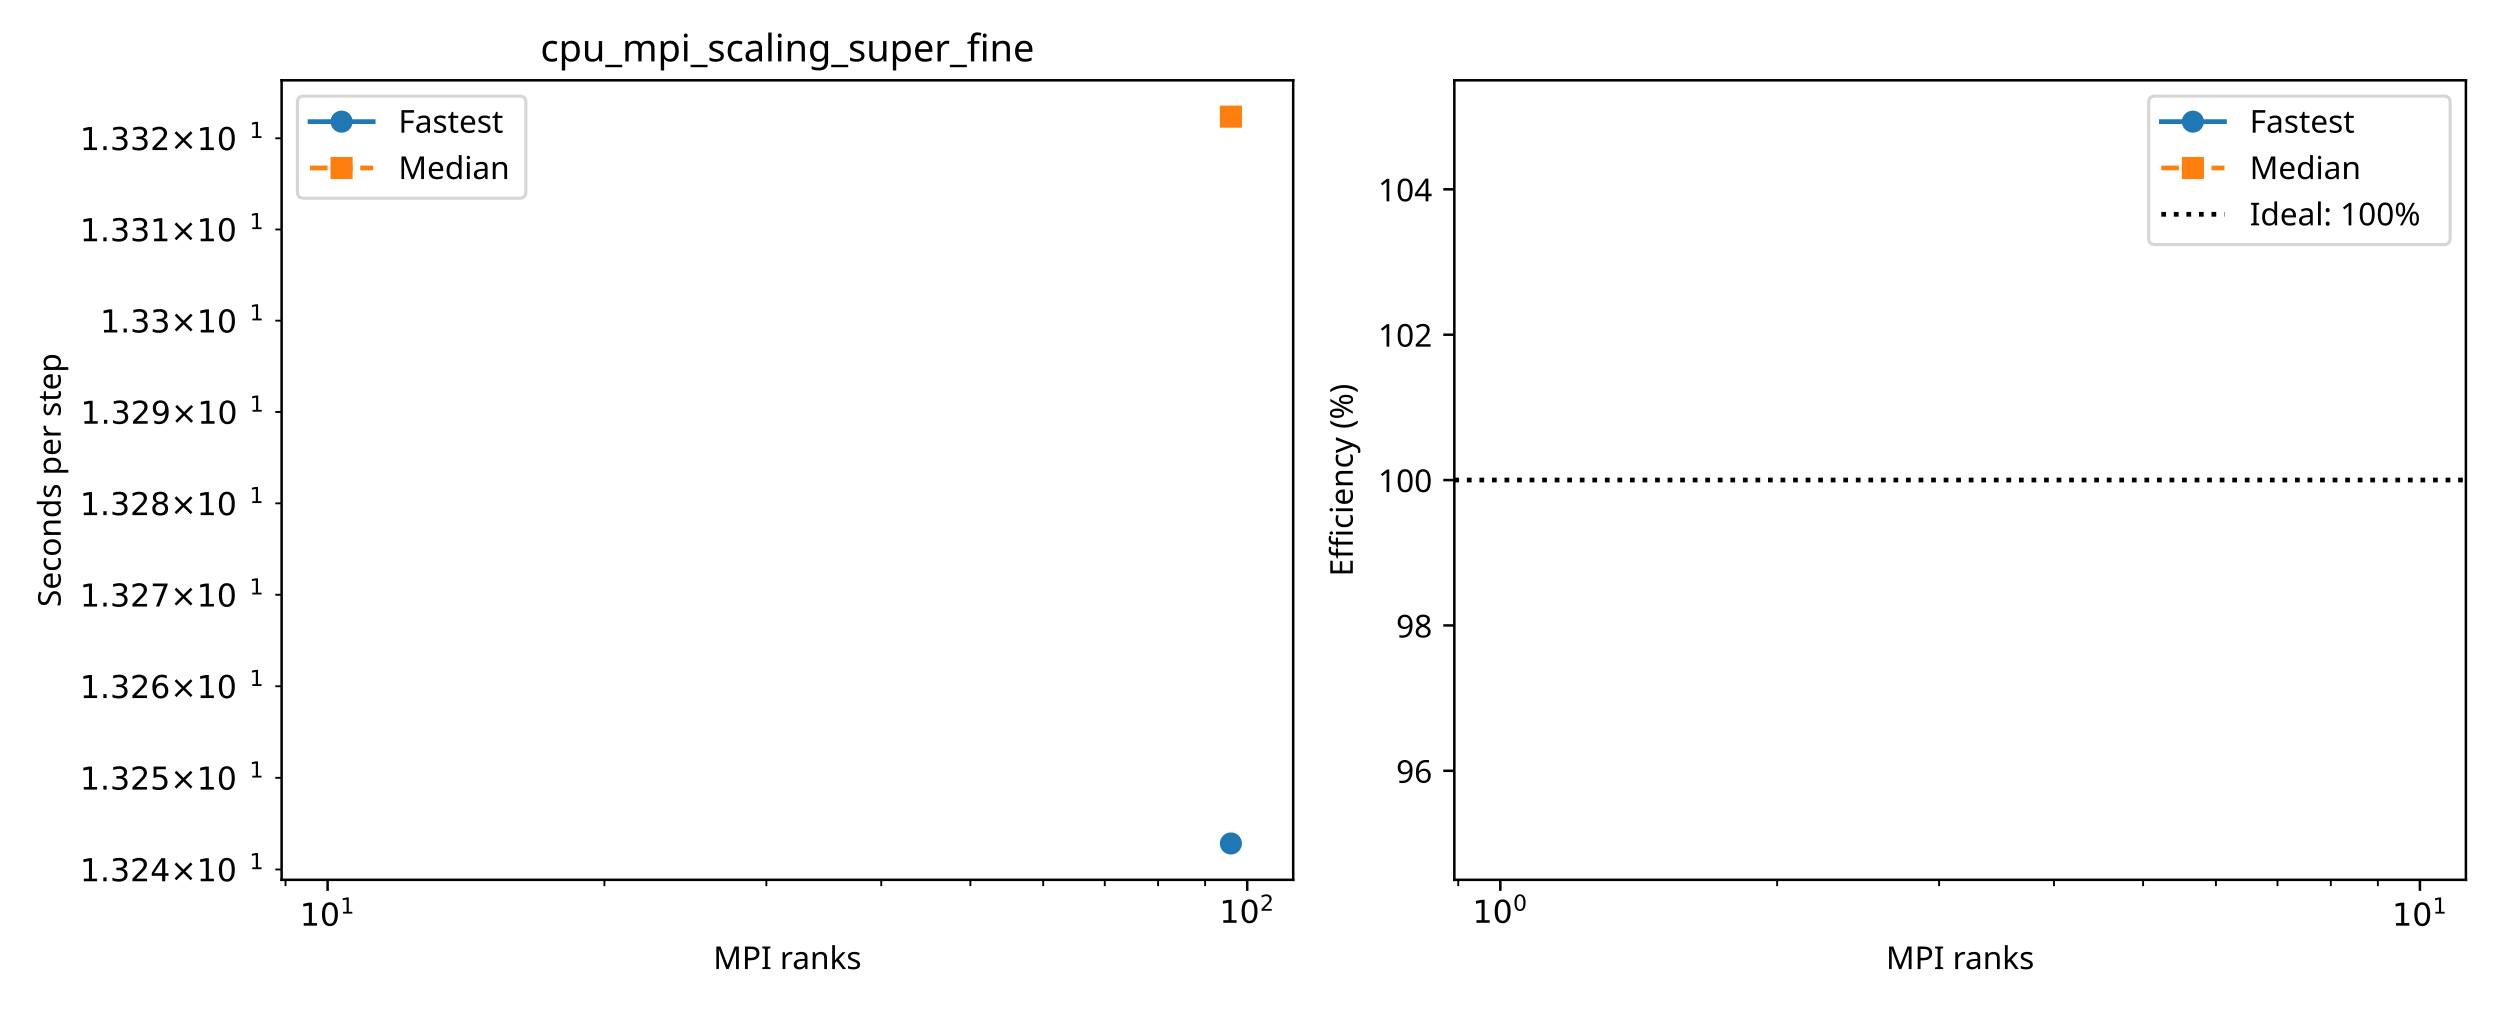
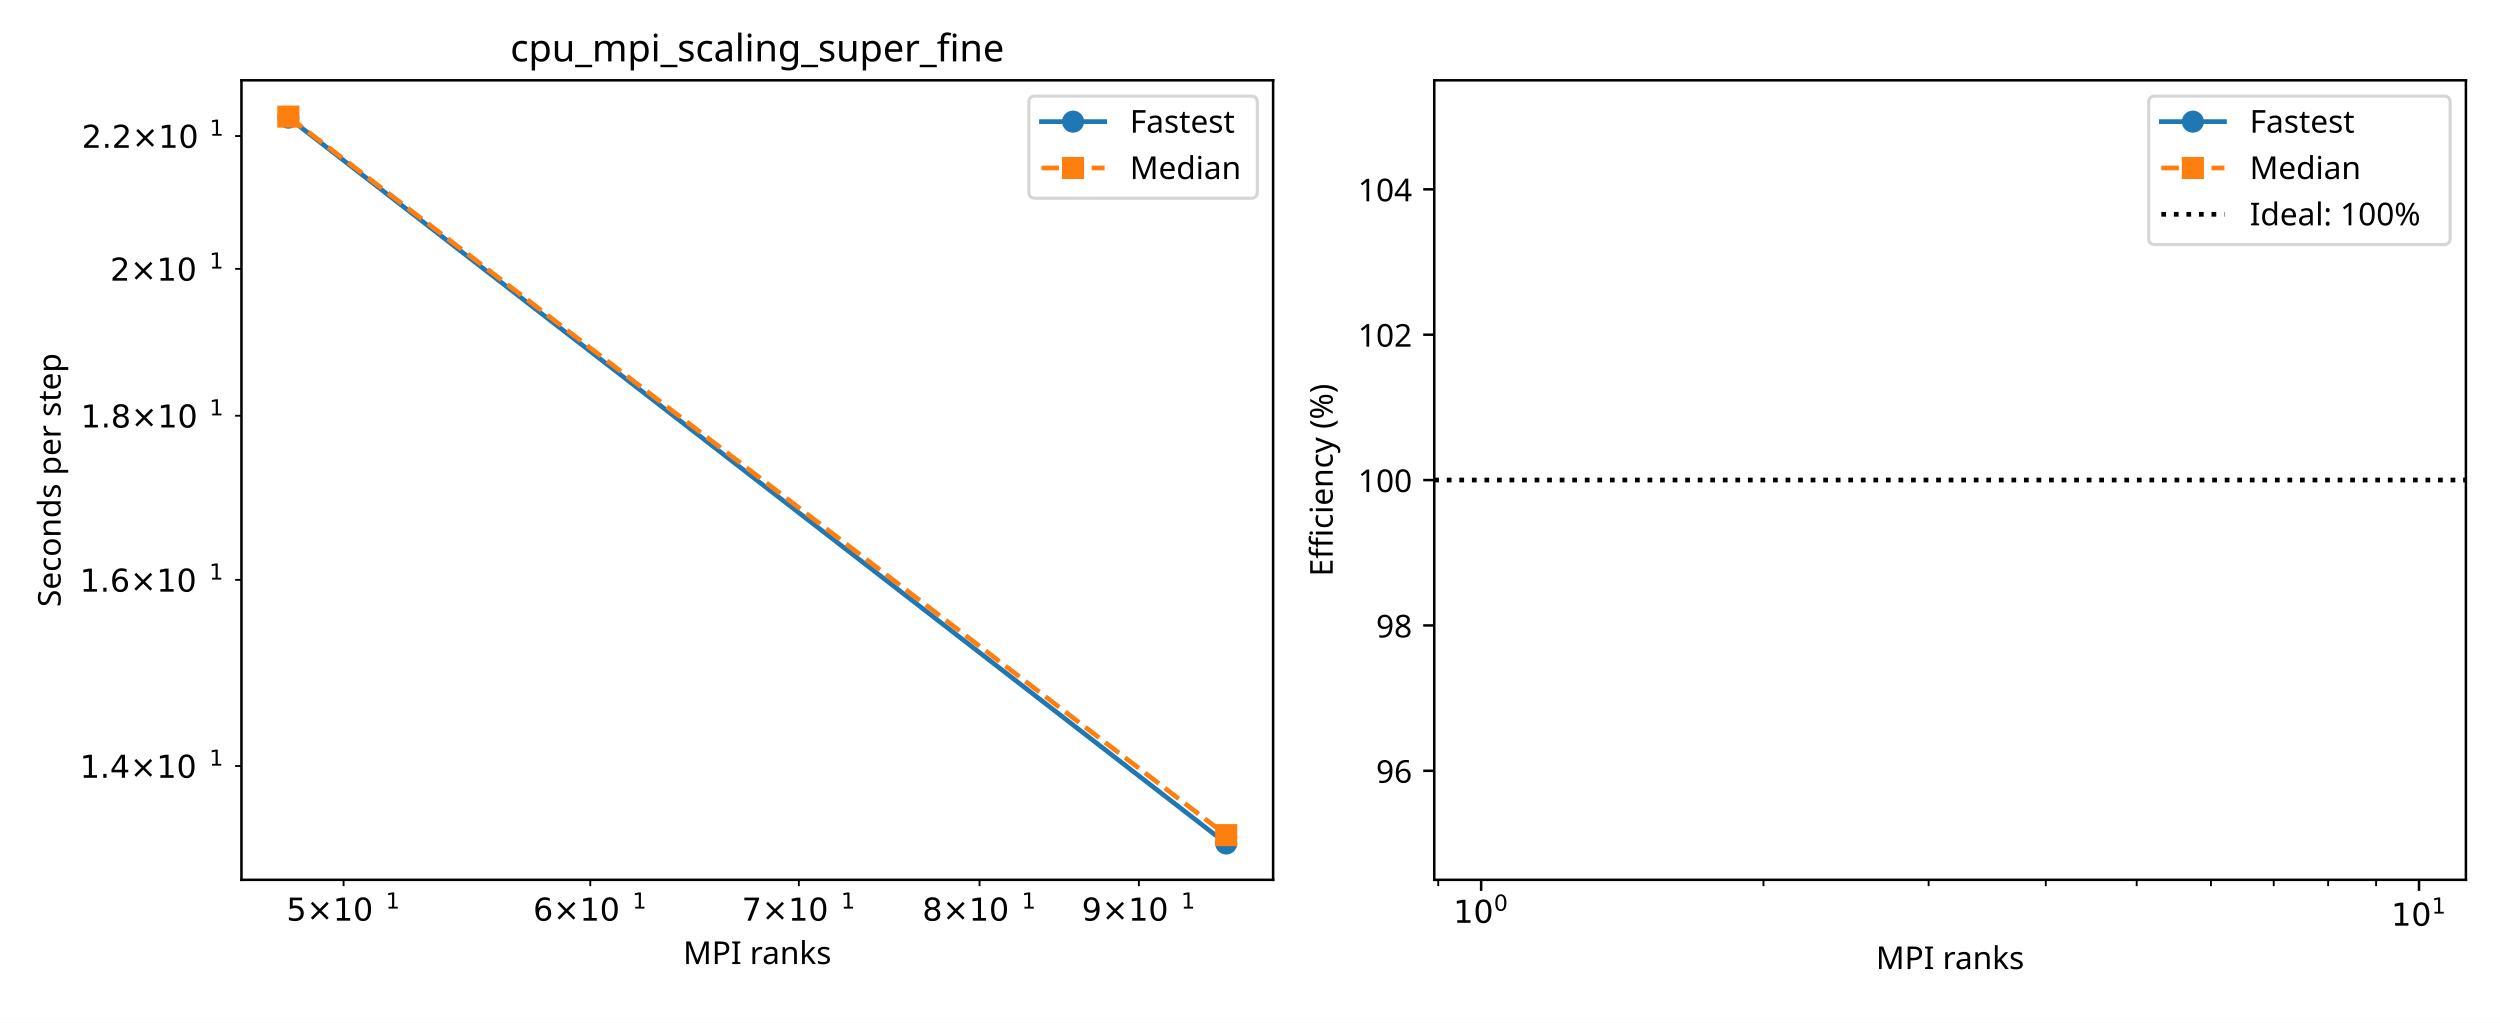
<svg xmlns="http://www.w3.org/2000/svg" xmlns:xlink="http://www.w3.org/1999/xlink" width="792pt" height="324pt" viewBox="0 0 792 324" version="1.1">
  <defs>
    <style type="text/css">*{stroke-linejoin: round; stroke-linecap: butt}</style>
  </defs>
  <g id="figure_1">
    <g id="patch_1">
      <path d="M 0 324 L 792 324 L 792 0 L 0 0 z " style="fill: #ffffff" />
    </g>
    <g id="axes_1">
      <g id="patch_2">
-         <path d="M 89.217 278.728 L 409.683 278.728 L 409.683 25.44 L 89.217 25.44 z " style="fill: #ffffff" />
+         <path d="M 76.492 278.728 L 403.321 278.728 L 403.321 25.44 L 76.492 25.44 z " style="fill: #ffffff" />
      </g>
      <g id="matplotlib.axis_1">
        <g id="xtick_1">
          <g id="line2d_1">
            <defs>
-               <path id="m915a4b6a7f" d="M 0 0 L 0 3.5 " style="stroke: #000000; stroke-width: 0.8" />
+               <path id="m72433dea88" d="M 0 0 L 0 2 " style="stroke: #000000; stroke-width: 0.6" />
            </defs>
            <g>
-               <use xlink:href="#m915a4b6a7f" x="103.783" y="278.728" style="stroke: #000000; stroke-width: 0.8" />
+               <use xlink:href="#m72433dea88" x="108.846" y="278.728" style="stroke: #000000; stroke-width: 0.6" />
            </g>
          </g>
          <g id="text_1">
-             <g transform="translate(94.98328 293.3264)">
-               <text>
-                 <tspan style="font: 10px 'DejaVu Sans'" x="0 6.362" y="-0.064">10</tspan>
-                 <tspan style="font: 7px 'DejaVu Sans'" x="12.82" y="-3.892">1</tspan>
+             <g transform="translate(90.74639 291.7264)">
+               <text>
+                 <tspan style="font: 10px 'DejaVu Sans'" x="0 8.311 18.638 25" y="-0.064">5×10</tspan>
+                 <tspan style="font: 7px 'DejaVu Sans'" x="31.458" y="-3.892">1</tspan>
              </text>
            </g>
          </g>
        </g>
        <g id="xtick_2">
          <g id="line2d_2">
            <g>
-               <use xlink:href="#m915a4b6a7f" x="395.117" y="278.728" style="stroke: #000000; stroke-width: 0.8" />
+               <use xlink:href="#m72433dea88" x="186.998" y="278.728" style="stroke: #000000; stroke-width: 0.6" />
            </g>
          </g>
          <g id="text_2">
-             <g transform="translate(386.3166 293.3264)">
-               <text>
-                 <tspan style="font: 10px 'DejaVu Sans'" x="0 6.362" y="-0.977">10</tspan>
-                 <tspan style="font: 7px 'DejaVu Sans'" x="12.82" y="-4.805">2</tspan>
+             <g transform="translate(168.8984 291.7264)">
+               <text>
+                 <tspan style="font: 10px 'DejaVu Sans'" x="0 8.311 18.638 25" y="-0.064">6×10</tspan>
+                 <tspan style="font: 7px 'DejaVu Sans'" x="31.458" y="-3.892">1</tspan>
              </text>
            </g>
          </g>
        </g>
        <g id="xtick_3">
          <g id="line2d_3">
-             <defs>
-               <path id="m72433dea88" d="M 0 0 L 0 2 " style="stroke: #000000; stroke-width: 0.6" />
-             </defs>
-             <g>
-               <use xlink:href="#m72433dea88" x="90.453" y="278.728" style="stroke: #000000; stroke-width: 0.6" />
+             <g>
+               <use xlink:href="#m72433dea88" x="253.075" y="278.728" style="stroke: #000000; stroke-width: 0.6" />
+             </g>
+           </g>
+           <g id="text_3">
+             <g transform="translate(234.975 291.7264)">
+               <text>
+                 <tspan style="font: 10px 'DejaVu Sans'" x="0 8.311 18.638 25" y="-0.064">7×10</tspan>
+                 <tspan style="font: 7px 'DejaVu Sans'" x="31.458" y="-3.892">1</tspan>
+               </text>
            </g>
          </g>
        </g>
        <g id="xtick_4">
          <g id="line2d_4">
            <g>
-               <use xlink:href="#m72433dea88" x="191.483" y="278.728" style="stroke: #000000; stroke-width: 0.6" />
+               <use xlink:href="#m72433dea88" x="310.313" y="278.728" style="stroke: #000000; stroke-width: 0.6" />
+             </g>
+           </g>
+           <g id="text_4">
+             <g transform="translate(292.2132 291.7264)">
+               <text>
+                 <tspan style="font: 10px 'DejaVu Sans'" x="0 8.311 18.638 25" y="-0.064">8×10</tspan>
+                 <tspan style="font: 7px 'DejaVu Sans'" x="31.458" y="-3.892">1</tspan>
+               </text>
            </g>
          </g>
        </g>
        <g id="xtick_5">
          <g id="line2d_5">
            <g>
-               <use xlink:href="#m72433dea88" x="242.785" y="278.728" style="stroke: #000000; stroke-width: 0.6" />
-             </g>
-           </g>
-         </g>
-         <g id="xtick_6">
-           <g id="line2d_6">
-             <g>
-               <use xlink:href="#m72433dea88" x="279.183" y="278.728" style="stroke: #000000; stroke-width: 0.6" />
-             </g>
-           </g>
-         </g>
-         <g id="xtick_7">
-           <g id="line2d_7">
-             <g>
-               <use xlink:href="#m72433dea88" x="307.417" y="278.728" style="stroke: #000000; stroke-width: 0.6" />
-             </g>
-           </g>
-         </g>
-         <g id="xtick_8">
-           <g id="line2d_8">
-             <g>
-               <use xlink:href="#m72433dea88" x="330.485" y="278.728" style="stroke: #000000; stroke-width: 0.6" />
-             </g>
-           </g>
-         </g>
-         <g id="xtick_9">
-           <g id="line2d_9">
-             <g>
-               <use xlink:href="#m72433dea88" x="349.989" y="278.728" style="stroke: #000000; stroke-width: 0.6" />
-             </g>
-           </g>
-         </g>
-         <g id="xtick_10">
-           <g id="line2d_10">
-             <g>
-               <use xlink:href="#m72433dea88" x="366.884" y="278.728" style="stroke: #000000; stroke-width: 0.6" />
-             </g>
-           </g>
-         </g>
-         <g id="xtick_11">
-           <g id="line2d_11">
-             <g>
-               <use xlink:href="#m72433dea88" x="381.786" y="278.728" style="stroke: #000000; stroke-width: 0.6" />
-             </g>
-           </g>
-         </g>
-         <g id="text_3">
-           <text style="font: 10px 'sans-serif'; text-anchor: middle" x="249.45" y="307.005" transform="rotate(-0, 249.45, 307.0046)">MPI ranks</text>
+               <use xlink:href="#m72433dea88" x="360.801" y="278.728" style="stroke: #000000; stroke-width: 0.6" />
+             </g>
+           </g>
+           <g id="text_5">
+             <g transform="translate(342.7008 291.7264)">
+               <text>
+                 <tspan style="font: 10px 'DejaVu Sans'" x="0 8.311 18.638 25" y="-0.064">9×10</tspan>
+                 <tspan style="font: 7px 'DejaVu Sans'" x="31.458" y="-3.892">1</tspan>
+               </text>
+             </g>
+           </g>
+         </g>
+         <g id="text_6">
+           <text style="font: 10px 'sans-serif'; text-anchor: middle" x="239.907" y="305.405" transform="rotate(-0, 239.9067, 305.4046)">MPI ranks</text>
        </g>
      </g>
      <g id="matplotlib.axis_2">
        <g id="ytick_1">
-           <g id="line2d_12">
+           <g id="line2d_6">
            <defs>
              <path id="m3884b080c1" d="M 0 0 L -2 0 " style="stroke: #000000; stroke-width: 0.6" />
            </defs>
            <g>
-               <use xlink:href="#m3884b080c1" x="89.217" y="275.447" style="stroke: #000000; stroke-width: 0.6" />
-             </g>
-           </g>
-           <g id="text_4">
-             <g transform="translate(25.31662 279.2464)">
-               <text>
-                 <tspan style="font: 10px 'DejaVu Sans'" x="0 6.362 9.541 15.903 22.266 30.576 40.903 47.266" y="-0.064">1.324×10</tspan>
-                 <tspan style="font: 7px 'DejaVu Sans'" x="53.724" y="-3.892">1</tspan>
+               <use xlink:href="#m3884b080c1" x="76.492" y="242.665" style="stroke: #000000; stroke-width: 0.6" />
+             </g>
+           </g>
+           <g id="text_7">
+             <g transform="translate(25.29221 246.4639)">
+               <text>
+                 <tspan style="font: 10px 'DejaVu Sans'" x="0 6.362 9.541 17.852 28.179 34.541" y="-0.064">1.4×10</tspan>
+                 <tspan style="font: 7px 'DejaVu Sans'" x="40.999" y="-3.892">1</tspan>
              </text>
            </g>
          </g>
        </g>
        <g id="ytick_2">
-           <g id="line2d_13">
-             <g>
-               <use xlink:href="#m3884b080c1" x="89.217" y="246.416" style="stroke: #000000; stroke-width: 0.6" />
-             </g>
-           </g>
-           <g id="text_5">
-             <g transform="translate(25.31662 250.2157)">
-               <text>
-                 <tspan style="font: 10px 'DejaVu Sans'" x="0 6.362 9.541 15.903 22.266 30.576 40.903 47.266" y="-0.064">1.325×10</tspan>
-                 <tspan style="font: 7px 'DejaVu Sans'" x="53.724" y="-3.892">1</tspan>
+           <g id="line2d_7">
+             <g>
+               <use xlink:href="#m3884b080c1" x="76.492" y="183.705" style="stroke: #000000; stroke-width: 0.6" />
+             </g>
+           </g>
+           <g id="text_8">
+             <g transform="translate(25.29221 187.5037)">
+               <text>
+                 <tspan style="font: 10px 'DejaVu Sans'" x="0 6.362 9.541 17.852 28.179 34.541" y="-0.064">1.6×10</tspan>
+                 <tspan style="font: 7px 'DejaVu Sans'" x="40.999" y="-3.892">1</tspan>
              </text>
            </g>
          </g>
        </g>
        <g id="ytick_3">
-           <g id="line2d_14">
-             <g>
-               <use xlink:href="#m3884b080c1" x="89.217" y="217.408" style="stroke: #000000; stroke-width: 0.6" />
-             </g>
-           </g>
-           <g id="text_6">
-             <g transform="translate(25.31662 221.2069)">
-               <text>
-                 <tspan style="font: 10px 'DejaVu Sans'" x="0 6.362 9.541 15.903 22.266 30.576 40.903 47.266" y="-0.064">1.326×10</tspan>
-                 <tspan style="font: 7px 'DejaVu Sans'" x="53.724" y="-3.892">1</tspan>
+           <g id="line2d_8">
+             <g>
+               <use xlink:href="#m3884b080c1" x="76.492" y="131.698" style="stroke: #000000; stroke-width: 0.6" />
+             </g>
+           </g>
+           <g id="text_9">
+             <g transform="translate(25.59221 135.4972)">
+               <text>
+                 <tspan style="font: 10px 'DejaVu Sans'" x="0 6.362 9.291 17.602 27.929 34.291" y="-0.064">1.8×10</tspan>
+                 <tspan style="font: 7px 'DejaVu Sans'" x="40.749" y="-3.892">1</tspan>
              </text>
            </g>
          </g>
        </g>
        <g id="ytick_4">
-           <g id="line2d_15">
-             <g>
-               <use xlink:href="#m3884b080c1" x="89.217" y="188.421" style="stroke: #000000; stroke-width: 0.6" />
-             </g>
-           </g>
-           <g id="text_7">
-             <g transform="translate(25.31662 192.22)">
-               <text>
-                 <tspan style="font: 10px 'DejaVu Sans'" x="0 6.362 9.541 15.903 22.266 30.576 40.903 47.266" y="-0.064">1.327×10</tspan>
-                 <tspan style="font: 7px 'DejaVu Sans'" x="53.724" y="-3.892">1</tspan>
+           <g id="line2d_9">
+             <g>
+               <use xlink:href="#m3884b080c1" x="76.492" y="85.177" style="stroke: #000000; stroke-width: 0.6" />
+             </g>
+           </g>
+           <g id="text_10">
+             <g transform="translate(34.89221 88.97575)">
+               <text>
+                 <tspan style="font: 10px 'DejaVu Sans'" x="0 8.311 18.638 25" y="-0.064">2×10</tspan>
+                 <tspan style="font: 7px 'DejaVu Sans'" x="31.458" y="-3.892">1</tspan>
              </text>
            </g>
          </g>
        </g>
        <g id="ytick_5">
-           <g id="line2d_16">
-             <g>
-               <use xlink:href="#m3884b080c1" x="89.217" y="159.456" style="stroke: #000000; stroke-width: 0.6" />
-             </g>
-           </g>
-           <g id="text_8">
-             <g transform="translate(25.31662 163.2549)">
-               <text>
-                 <tspan style="font: 10px 'DejaVu Sans'" x="0 6.362 9.541 15.903 22.266 30.576 40.903 47.266" y="-0.064">1.328×10</tspan>
-                 <tspan style="font: 7px 'DejaVu Sans'" x="53.724" y="-3.892">1</tspan>
-               </text>
-             </g>
-           </g>
-         </g>
-         <g id="ytick_6">
-           <g id="line2d_17">
-             <g>
-               <use xlink:href="#m3884b080c1" x="89.217" y="130.512" style="stroke: #000000; stroke-width: 0.6" />
-             </g>
-           </g>
-           <g id="text_9">
-             <g transform="translate(25.51662 134.3117)">
-               <text>
-                 <tspan style="font: 10px 'DejaVu Sans'" x="0 6.362 9.541 15.903 22.141 30.451 40.778 47.141" y="-0.064">1.329×10</tspan>
-                 <tspan style="font: 7px 'DejaVu Sans'" x="53.599" y="-3.892">1</tspan>
-               </text>
-             </g>
-           </g>
-         </g>
-         <g id="ytick_7">
-           <g id="line2d_18">
-             <g>
-               <use xlink:href="#m3884b080c1" x="89.217" y="101.591" style="stroke: #000000; stroke-width: 0.6" />
-             </g>
-           </g>
-           <g id="text_10">
-             <g transform="translate(31.71662 105.3902)">
-               <text>
-                 <tspan style="font: 10px 'DejaVu Sans'" x="0 6.362 9.541 15.903 24.214 34.541 40.903" y="-0.064">1.33×10</tspan>
-                 <tspan style="font: 7px 'DejaVu Sans'" x="47.361" y="-3.892">1</tspan>
-               </text>
-             </g>
-           </g>
-         </g>
-         <g id="ytick_8">
-           <g id="line2d_19">
-             <g>
-               <use xlink:href="#m3884b080c1" x="89.217" y="72.691" style="stroke: #000000; stroke-width: 0.6" />
+           <g id="line2d_10">
+             <g>
+               <use xlink:href="#m3884b080c1" x="76.492" y="43.093" style="stroke: #000000; stroke-width: 0.6" />
            </g>
          </g>
          <g id="text_11">
-             <g transform="translate(25.31662 76.49039)">
-               <text>
-                 <tspan style="font: 10px 'DejaVu Sans'" x="0 6.362 9.541 15.903 22.266 30.576 40.903 47.266" y="-0.064">1.331×10</tspan>
-                 <tspan style="font: 7px 'DejaVu Sans'" x="53.724" y="-3.892">1</tspan>
-               </text>
-             </g>
-           </g>
-         </g>
-         <g id="ytick_9">
-           <g id="line2d_20">
-             <g>
-               <use xlink:href="#m3884b080c1" x="89.217" y="43.813" style="stroke: #000000; stroke-width: 0.6" />
-             </g>
-           </g>
-           <g id="text_12">
-             <g transform="translate(25.31662 47.61233)">
-               <text>
-                 <tspan style="font: 10px 'DejaVu Sans'" x="0 6.362 9.541 15.903 22.266 30.576 40.903 47.266" y="-0.064">1.332×10</tspan>
-                 <tspan style="font: 7px 'DejaVu Sans'" x="53.724" y="-3.892">1</tspan>
-               </text>
-             </g>
-           </g>
-         </g>
-         <g id="text_13">
-           <text style="font: 10px 'sans-serif'; text-anchor: middle" x="19.237" y="152.084" transform="rotate(-90, 19.23693, 152.084)">Seconds per step</text>
-         </g>
-       </g>
-       <g id="line2d_21">
-         <path d="M 389.952 267.215 " clip-path="url(#p2c160f91f7)" style="fill: none; stroke: #1f77b4; stroke-width: 1.5; stroke-linecap: square" />
+             <g transform="translate(25.89221 46.89199)">
+               <text>
+                 <tspan style="font: 10px 'DejaVu Sans'" x="0 6.362 9.041 17.352 27.679 34.041" y="-0.064">2.2×10</tspan>
+                 <tspan style="font: 7px 'DejaVu Sans'" x="40.499" y="-3.892">1</tspan>
+               </text>
+             </g>
+           </g>
+         </g>
+         <g id="text_12">
+           <text style="font: 10px 'sans-serif'; text-anchor: middle" x="19.213" y="152.084" transform="rotate(-90, 19.21252, 152.084)">Seconds per step</text>
+         </g>
+       </g>
+       <g id="line2d_11">
+         <path d="M 91.348 37.271 L 388.465 267.215 " clip-path="url(#pb08e430e61)" style="fill: none; stroke: #1f77b4; stroke-width: 1.5; stroke-linecap: square" />
        <defs>
          <path id="mfb15104b4f" d="M 0 3 C 0.796 3 1.559 2.684 2.121 2.121 C 2.684 1.559 3 0.796 3 0 C 3 -0.796 2.684 -1.559 2.121 -2.121 C 1.559 -2.684 0.796 -3 0 -3 C -0.796 -3 -1.559 -2.684 -2.121 -2.121 C -2.684 -1.559 -3 -0.796 -3 0 C -3 0.796 -2.684 1.559 -2.121 2.121 C -1.559 2.684 -0.796 3 0 3 z " style="stroke: #1f77b4" />
        </defs>
-         <g clip-path="url(#p2c160f91f7)">
-           <use xlink:href="#mfb15104b4f" x="389.952" y="267.215" style="fill: #1f77b4; stroke: #1f77b4" />
-         </g>
-       </g>
-       <g id="line2d_22">
-         <path d="M 389.952 36.953 " clip-path="url(#p2c160f91f7)" style="fill: none; stroke-dasharray: 5.55,2.4; stroke-dashoffset: 0; stroke: #ff7f0e; stroke-width: 1.5" />
+         <g clip-path="url(#pb08e430e61)">
+           <use xlink:href="#mfb15104b4f" x="91.348" y="37.271" style="fill: #1f77b4; stroke: #1f77b4" />
+           <use xlink:href="#mfb15104b4f" x="388.465" y="267.215" style="fill: #1f77b4; stroke: #1f77b4" />
+         </g>
+       </g>
+       <g id="line2d_12">
+         <path d="M 91.348 36.953 L 388.465 264.571 " clip-path="url(#pb08e430e61)" style="fill: none; stroke-dasharray: 5.55,2.4; stroke-dashoffset: 0; stroke: #ff7f0e; stroke-width: 1.5" />
        <defs>
          <path id="m5a906554f0" d="M -3 3 L 3 3 L 3 -3 L -3 -3 z " style="stroke: #ff7f0e; stroke-linejoin: miter" />
        </defs>
-         <g clip-path="url(#p2c160f91f7)">
-           <use xlink:href="#m5a906554f0" x="389.952" y="36.953" style="fill: #ff7f0e; stroke: #ff7f0e; stroke-linejoin: miter" />
+         <g clip-path="url(#pb08e430e61)">
+           <use xlink:href="#m5a906554f0" x="91.348" y="36.953" style="fill: #ff7f0e; stroke: #ff7f0e; stroke-linejoin: miter" />
+           <use xlink:href="#m5a906554f0" x="388.465" y="264.571" style="fill: #ff7f0e; stroke: #ff7f0e; stroke-linejoin: miter" />
        </g>
      </g>
      <g id="patch_3">
-         <path d="M 89.217 278.728 L 89.217 25.44 " style="fill: none; stroke: #000000; stroke-width: 0.8; stroke-linejoin: miter; stroke-linecap: square" />
+         <path d="M 76.492 278.728 L 76.492 25.44 " style="fill: none; stroke: #000000; stroke-width: 0.8; stroke-linejoin: miter; stroke-linecap: square" />
      </g>
      <g id="patch_4">
-         <path d="M 409.683 278.728 L 409.683 25.44 " style="fill: none; stroke: #000000; stroke-width: 0.8; stroke-linejoin: miter; stroke-linecap: square" />
+         <path d="M 403.321 278.728 L 403.321 25.44 " style="fill: none; stroke: #000000; stroke-width: 0.8; stroke-linejoin: miter; stroke-linecap: square" />
      </g>
      <g id="patch_5">
-         <path d="M 89.217 278.728 L 409.683 278.728 " style="fill: none; stroke: #000000; stroke-width: 0.8; stroke-linejoin: miter; stroke-linecap: square" />
+         <path d="M 76.492 278.728 L 403.321 278.728 " style="fill: none; stroke: #000000; stroke-width: 0.8; stroke-linejoin: miter; stroke-linecap: square" />
      </g>
      <g id="patch_6">
-         <path d="M 89.217 25.44 L 409.683 25.44 " style="fill: none; stroke: #000000; stroke-width: 0.8; stroke-linejoin: miter; stroke-linecap: square" />
-       </g>
-       <g id="text_14">
-         <text style="font: 12px 'sans-serif'; text-anchor: middle" x="249.45" y="19.44" transform="rotate(-0, 249.45, 19.44)">cpu_mpi_scaling_super_fine</text>
+         <path d="M 76.492 25.44 L 403.321 25.44 " style="fill: none; stroke: #000000; stroke-width: 0.8; stroke-linejoin: miter; stroke-linecap: square" />
+       </g>
+       <g id="text_13">
+         <text style="font: 12px 'sans-serif'; text-anchor: middle" x="239.907" y="19.44" transform="rotate(-0, 239.9067, 19.44)">cpu_mpi_scaling_super_fine</text>
      </g>
      <g id="legend_1">
        <g id="patch_7">
-           <path d="M 96.217 62.796 L 164.59 62.796 Q 166.59 62.796 166.59 60.796 L 166.59 32.44 Q 166.59 30.44 164.59 30.44 L 96.217 30.44 Q 94.217 30.44 94.217 32.44 L 94.217 60.796 Q 94.217 62.796 96.217 62.796 z " style="fill: #ffffff; opacity: 0.8; stroke: #cccccc; stroke-linejoin: miter" />
-         </g>
-         <g id="line2d_23">
-           <path d="M 98.217 38.538 L 108.217 38.538 L 118.217 38.538 " style="fill: none; stroke: #1f77b4; stroke-width: 1.5; stroke-linecap: square" />
+           <path d="M 327.948 62.796 L 396.321 62.796 Q 398.321 62.796 398.321 60.796 L 398.321 32.44 Q 398.321 30.44 396.321 30.44 L 327.948 30.44 Q 325.948 30.44 325.948 32.44 L 325.948 60.796 Q 325.948 62.796 327.948 62.796 z " style="fill: #ffffff; opacity: 0.8; stroke: #cccccc; stroke-linejoin: miter" />
+         </g>
+         <g id="line2d_13">
+           <path d="M 329.948 38.538 L 339.948 38.538 L 349.948 38.538 " style="fill: none; stroke: #1f77b4; stroke-width: 1.5; stroke-linecap: square" />
          <g>
-             <use xlink:href="#mfb15104b4f" x="108.217" y="38.538" style="fill: #1f77b4; stroke: #1f77b4" />
+             <use xlink:href="#mfb15104b4f" x="339.948" y="38.538" style="fill: #1f77b4; stroke: #1f77b4" />
+           </g>
+         </g>
+         <g id="text_14">
+           <text style="font: 10px 'sans-serif'; text-anchor: start" x="357.948" y="42.038" transform="rotate(-0, 357.9477, 42.03844)">Fastest</text>
+         </g>
+         <g id="line2d_14">
+           <path d="M 329.948 53.217 L 339.948 53.217 L 349.948 53.217 " style="fill: none; stroke-dasharray: 5.55,2.4; stroke-dashoffset: 0; stroke: #ff7f0e; stroke-width: 1.5" />
+           <g>
+             <use xlink:href="#m5a906554f0" x="339.948" y="53.217" style="fill: #ff7f0e; stroke: #ff7f0e; stroke-linejoin: miter" />
          </g>
        </g>
        <g id="text_15">
-           <text style="font: 10px 'sans-serif'; text-anchor: start" x="126.217" y="42.038" transform="rotate(-0, 126.2166, 42.03844)">Fastest</text>
-         </g>
-         <g id="line2d_24">
-           <path d="M 98.217 53.217 L 108.217 53.217 L 118.217 53.217 " style="fill: none; stroke-dasharray: 5.55,2.4; stroke-dashoffset: 0; stroke: #ff7f0e; stroke-width: 1.5" />
-           <g>
-             <use xlink:href="#m5a906554f0" x="108.217" y="53.217" style="fill: #ff7f0e; stroke: #ff7f0e; stroke-linejoin: miter" />
-           </g>
-         </g>
-         <g id="text_16">
-           <text style="font: 10px 'sans-serif'; text-anchor: start" x="126.217" y="56.717" transform="rotate(-0, 126.2166, 56.71656)">Median</text>
+           <text style="font: 10px 'sans-serif'; text-anchor: start" x="357.948" y="56.717" transform="rotate(-0, 357.9477, 56.71656)">Median</text>
        </g>
      </g>
    </g>
    <g id="axes_2">
      <g id="patch_8">
-         <path d="M 460.733 278.728 L 781.2 278.728 L 781.2 25.44 L 460.733 25.44 z " style="fill: #ffffff" />
+         <path d="M 454.371 278.728 L 781.2 278.728 L 781.2 25.44 L 454.371 25.44 z " style="fill: #ffffff" />
      </g>
      <g id="matplotlib.axis_3">
-         <g id="xtick_12">
-           <g id="line2d_25">
-             <g>
-               <use xlink:href="#m915a4b6a7f" x="475.3" y="278.728" style="stroke: #000000; stroke-width: 0.8" />
-             </g>
-           </g>
-           <g id="text_17">
-             <g transform="translate(466.5 293.3264)">
+         <g id="xtick_6">
+           <g id="line2d_15">
+             <defs>
+               <path id="m915a4b6a7f" d="M 0 0 L 0 3.5 " style="stroke: #000000; stroke-width: 0.8" />
+             </defs>
+             <g>
+               <use xlink:href="#m915a4b6a7f" x="469.227" y="278.728" style="stroke: #000000; stroke-width: 0.8" />
+             </g>
+           </g>
+           <g id="text_16">
+             <g transform="translate(460.427 293.3264)">
              <text>
                <tspan style="font: 10px 'DejaVu Sans'" x="0 6.362" y="-0.977">10</tspan>
                <tspan style="font: 7px 'DejaVu Sans'" x="12.82" y="-4.805">0</tspan>
              </text>
            </g>
          </g>
        </g>
-         <g id="xtick_13">
-           <g id="line2d_26">
-             <g>
-               <use xlink:href="#m915a4b6a7f" x="766.633" y="278.728" style="stroke: #000000; stroke-width: 0.8" />
-             </g>
-           </g>
-           <g id="text_18">
-             <g transform="translate(757.8333 293.3264)">
+         <g id="xtick_7">
+           <g id="line2d_16">
+             <g>
+               <use xlink:href="#m915a4b6a7f" x="766.344" y="278.728" style="stroke: #000000; stroke-width: 0.8" />
+             </g>
+           </g>
+           <g id="text_17">
+             <g transform="translate(757.5441 293.3264)">
              <text>
                <tspan style="font: 10px 'DejaVu Sans'" x="0 6.362" y="-0.064">10</tspan>
                <tspan style="font: 7px 'DejaVu Sans'" x="12.82" y="-3.892">1</tspan>
              </text>
            </g>
          </g>
        </g>
+         <g id="xtick_8">
+           <g id="line2d_17">
+             <g>
+               <use xlink:href="#m72433dea88" x="455.632" y="278.728" style="stroke: #000000; stroke-width: 0.6" />
+             </g>
+           </g>
+         </g>
+         <g id="xtick_9">
+           <g id="line2d_18">
+             <g>
+               <use xlink:href="#m72433dea88" x="558.668" y="278.728" style="stroke: #000000; stroke-width: 0.6" />
+             </g>
+           </g>
+         </g>
+         <g id="xtick_10">
+           <g id="line2d_19">
+             <g>
+               <use xlink:href="#m72433dea88" x="610.988" y="278.728" style="stroke: #000000; stroke-width: 0.6" />
+             </g>
+           </g>
+         </g>
+         <g id="xtick_11">
+           <g id="line2d_20">
+             <g>
+               <use xlink:href="#m72433dea88" x="648.109" y="278.728" style="stroke: #000000; stroke-width: 0.6" />
+             </g>
+           </g>
+         </g>
+         <g id="xtick_12">
+           <g id="line2d_21">
+             <g>
+               <use xlink:href="#m72433dea88" x="676.903" y="278.728" style="stroke: #000000; stroke-width: 0.6" />
+             </g>
+           </g>
+         </g>
+         <g id="xtick_13">
+           <g id="line2d_22">
+             <g>
+               <use xlink:href="#m72433dea88" x="700.429" y="278.728" style="stroke: #000000; stroke-width: 0.6" />
+             </g>
+           </g>
+         </g>
        <g id="xtick_14">
-           <g id="line2d_27">
-             <g>
-               <use xlink:href="#m72433dea88" x="461.969" y="278.728" style="stroke: #000000; stroke-width: 0.6" />
+           <g id="line2d_23">
+             <g>
+               <use xlink:href="#m72433dea88" x="720.32" y="278.728" style="stroke: #000000; stroke-width: 0.6" />
            </g>
          </g>
        </g>
        <g id="xtick_15">
-           <g id="line2d_28">
-             <g>
-               <use xlink:href="#m72433dea88" x="563" y="278.728" style="stroke: #000000; stroke-width: 0.6" />
+           <g id="line2d_24">
+             <g>
+               <use xlink:href="#m72433dea88" x="737.551" y="278.728" style="stroke: #000000; stroke-width: 0.6" />
            </g>
          </g>
        </g>
        <g id="xtick_16">
-           <g id="line2d_29">
-             <g>
-               <use xlink:href="#m72433dea88" x="614.301" y="278.728" style="stroke: #000000; stroke-width: 0.6" />
-             </g>
-           </g>
-         </g>
-         <g id="xtick_17">
-           <g id="line2d_30">
-             <g>
-               <use xlink:href="#m72433dea88" x="650.7" y="278.728" style="stroke: #000000; stroke-width: 0.6" />
-             </g>
-           </g>
-         </g>
-         <g id="xtick_18">
-           <g id="line2d_31">
-             <g>
-               <use xlink:href="#m72433dea88" x="678.933" y="278.728" style="stroke: #000000; stroke-width: 0.6" />
-             </g>
-           </g>
-         </g>
-         <g id="xtick_19">
-           <g id="line2d_32">
-             <g>
-               <use xlink:href="#m72433dea88" x="702.001" y="278.728" style="stroke: #000000; stroke-width: 0.6" />
-             </g>
-           </g>
-         </g>
-         <g id="xtick_20">
-           <g id="line2d_33">
-             <g>
-               <use xlink:href="#m72433dea88" x="721.505" y="278.728" style="stroke: #000000; stroke-width: 0.6" />
-             </g>
-           </g>
-         </g>
-         <g id="xtick_21">
-           <g id="line2d_34">
-             <g>
-               <use xlink:href="#m72433dea88" x="738.4" y="278.728" style="stroke: #000000; stroke-width: 0.6" />
-             </g>
-           </g>
-         </g>
-         <g id="xtick_22">
-           <g id="line2d_35">
-             <g>
-               <use xlink:href="#m72433dea88" x="753.303" y="278.728" style="stroke: #000000; stroke-width: 0.6" />
-             </g>
-           </g>
-         </g>
-         <g id="text_19">
-           <text style="font: 10px 'sans-serif'; text-anchor: middle" x="620.967" y="307.005" transform="rotate(-0, 620.9667, 307.0046)">MPI ranks</text>
+           <g id="line2d_25">
+             <g>
+               <use xlink:href="#m72433dea88" x="752.749" y="278.728" style="stroke: #000000; stroke-width: 0.6" />
+             </g>
+           </g>
+         </g>
+         <g id="text_18">
+           <text style="font: 10px 'sans-serif'; text-anchor: middle" x="617.786" y="307.005" transform="rotate(-0, 617.7856, 307.0046)">MPI ranks</text>
        </g>
      </g>
      <g id="matplotlib.axis_4">
-         <g id="ytick_10">
-           <g id="line2d_36">
+         <g id="ytick_6">
+           <g id="line2d_26">
            <defs>
              <path id="mc665064905" d="M 0 0 L -3.5 0 " style="stroke: #000000; stroke-width: 0.8" />
            </defs>
            <g>
-               <use xlink:href="#mc665064905" x="460.733" y="244.189" style="stroke: #000000; stroke-width: 0.8" />
+               <use xlink:href="#mc665064905" x="454.371" y="244.189" style="stroke: #000000; stroke-width: 0.8" />
+             </g>
+           </g>
+           <g id="text_19">
+             <text style="font: 10px 'sans-serif'; text-anchor: end" x="447.371" y="247.988" transform="rotate(-0, 447.3711, 247.9879)">96</text>
+           </g>
+         </g>
+         <g id="ytick_7">
+           <g id="line2d_27">
+             <g>
+               <use xlink:href="#mc665064905" x="454.371" y="198.136" style="stroke: #000000; stroke-width: 0.8" />
            </g>
          </g>
          <g id="text_20">
-             <text style="font: 10px 'sans-serif'; text-anchor: end" x="453.733" y="247.988" transform="rotate(-0, 453.7333, 247.9879)">96</text>
-           </g>
-         </g>
-         <g id="ytick_11">
-           <g id="line2d_37">
-             <g>
-               <use xlink:href="#mc665064905" x="460.733" y="198.136" style="stroke: #000000; stroke-width: 0.8" />
+             <text style="font: 10px 'sans-serif'; text-anchor: end" x="447.371" y="201.936" transform="rotate(-0, 447.3711, 201.9356)">98</text>
+           </g>
+         </g>
+         <g id="ytick_8">
+           <g id="line2d_28">
+             <g>
+               <use xlink:href="#mc665064905" x="454.371" y="152.084" style="stroke: #000000; stroke-width: 0.8" />
            </g>
          </g>
          <g id="text_21">
-             <text style="font: 10px 'sans-serif'; text-anchor: end" x="453.733" y="201.936" transform="rotate(-0, 453.7333, 201.9356)">98</text>
-           </g>
-         </g>
-         <g id="ytick_12">
-           <g id="line2d_38">
-             <g>
-               <use xlink:href="#mc665064905" x="460.733" y="152.084" style="stroke: #000000; stroke-width: 0.8" />
+             <text style="font: 10px 'sans-serif'; text-anchor: end" x="447.371" y="155.883" transform="rotate(-0, 447.3711, 155.8832)">100</text>
+           </g>
+         </g>
+         <g id="ytick_9">
+           <g id="line2d_29">
+             <g>
+               <use xlink:href="#mc665064905" x="454.371" y="106.032" style="stroke: #000000; stroke-width: 0.8" />
            </g>
          </g>
          <g id="text_22">
-             <text style="font: 10px 'sans-serif'; text-anchor: end" x="453.733" y="155.883" transform="rotate(-0, 453.7333, 155.8832)">100</text>
-           </g>
-         </g>
-         <g id="ytick_13">
-           <g id="line2d_39">
-             <g>
-               <use xlink:href="#mc665064905" x="460.733" y="106.032" style="stroke: #000000; stroke-width: 0.8" />
+             <text style="font: 10px 'sans-serif'; text-anchor: end" x="447.371" y="109.831" transform="rotate(-0, 447.3711, 109.8309)">102</text>
+           </g>
+         </g>
+         <g id="ytick_10">
+           <g id="line2d_30">
+             <g>
+               <use xlink:href="#mc665064905" x="454.371" y="59.979" style="stroke: #000000; stroke-width: 0.8" />
            </g>
          </g>
          <g id="text_23">
-             <text style="font: 10px 'sans-serif'; text-anchor: end" x="453.733" y="109.831" transform="rotate(-0, 453.7333, 109.8309)">102</text>
-           </g>
-         </g>
-         <g id="ytick_14">
-           <g id="line2d_40">
-             <g>
-               <use xlink:href="#mc665064905" x="460.733" y="59.979" style="stroke: #000000; stroke-width: 0.8" />
-             </g>
-           </g>
-           <g id="text_24">
-             <text style="font: 10px 'sans-serif'; text-anchor: end" x="453.733" y="63.778" transform="rotate(-0, 453.7333, 63.77849)">104</text>
-           </g>
-         </g>
-         <g id="text_25">
-           <text style="font: 10px 'sans-serif'; text-anchor: middle" x="428.566" y="152.084" transform="rotate(-90, 428.5661, 152.084)">Efficiency (%)</text>
-         </g>
-       </g>
-       <g id="line2d_41" />
-       <g id="line2d_42" />
-       <g id="line2d_43">
-         <path d="M 460.733 152.084 L 781.2 152.084 " clip-path="url(#pcfb9b4af16)" style="fill: none; stroke-dasharray: 1.5,2.475; stroke-dashoffset: 0; stroke: #000000; stroke-width: 1.5" />
+             <text style="font: 10px 'sans-serif'; text-anchor: end" x="447.371" y="63.778" transform="rotate(-0, 447.3711, 63.77849)">104</text>
+           </g>
+         </g>
+         <g id="text_24">
+           <text style="font: 10px 'sans-serif'; text-anchor: middle" x="422.204" y="152.084" transform="rotate(-90, 422.2039, 152.084)">Efficiency (%)</text>
+         </g>
+       </g>
+       <g id="line2d_31" />
+       <g id="line2d_32" />
+       <g id="line2d_33">
+         <path d="M 454.371 152.084 L 781.2 152.084 " clip-path="url(#pc8db8b1a87)" style="fill: none; stroke-dasharray: 1.5,2.475; stroke-dashoffset: 0; stroke: #000000; stroke-width: 1.5" />
      </g>
      <g id="patch_9">
-         <path d="M 460.733 278.728 L 460.733 25.44 " style="fill: none; stroke: #000000; stroke-width: 0.8; stroke-linejoin: miter; stroke-linecap: square" />
+         <path d="M 454.371 278.728 L 454.371 25.44 " style="fill: none; stroke: #000000; stroke-width: 0.8; stroke-linejoin: miter; stroke-linecap: square" />
      </g>
      <g id="patch_10">
        <path d="M 781.2 278.728 L 781.2 25.44 " style="fill: none; stroke: #000000; stroke-width: 0.8; stroke-linejoin: miter; stroke-linecap: square" />
      </g>
      <g id="patch_11">
-         <path d="M 460.733 278.728 L 781.2 278.728 " style="fill: none; stroke: #000000; stroke-width: 0.8; stroke-linejoin: miter; stroke-linecap: square" />
+         <path d="M 454.371 278.728 L 781.2 278.728 " style="fill: none; stroke: #000000; stroke-width: 0.8; stroke-linejoin: miter; stroke-linecap: square" />
      </g>
      <g id="patch_12">
-         <path d="M 460.733 25.44 L 781.2 25.44 " style="fill: none; stroke: #000000; stroke-width: 0.8; stroke-linejoin: miter; stroke-linecap: square" />
+         <path d="M 454.371 25.44 L 781.2 25.44 " style="fill: none; stroke: #000000; stroke-width: 0.8; stroke-linejoin: miter; stroke-linecap: square" />
      </g>
      <g id="legend_2">
        <g id="patch_13">
          <path d="M 682.706 77.474 L 774.2 77.474 Q 776.2 77.474 776.2 75.474 L 776.2 32.44 Q 776.2 30.44 774.2 30.44 L 682.706 30.44 Q 680.706 30.44 680.706 32.44 L 680.706 75.474 Q 680.706 77.474 682.706 77.474 z " style="fill: #ffffff; opacity: 0.8; stroke: #cccccc; stroke-linejoin: miter" />
        </g>
-         <g id="line2d_44">
+         <g id="line2d_34">
          <path d="M 684.706 38.538 L 694.706 38.538 L 704.706 38.538 " style="fill: none; stroke: #1f77b4; stroke-width: 1.5; stroke-linecap: square" />
          <g>
            <use xlink:href="#mfb15104b4f" x="694.706" y="38.538" style="fill: #1f77b4; stroke: #1f77b4" />
          </g>
        </g>
-         <g id="text_26">
+         <g id="text_25">
          <text style="font: 10px 'sans-serif'; text-anchor: start" x="712.706" y="42.038" transform="rotate(-0, 712.7062, 42.03844)">Fastest</text>
        </g>
-         <g id="line2d_45">
+         <g id="line2d_35">
          <path d="M 684.706 53.217 L 694.706 53.217 L 704.706 53.217 " style="fill: none; stroke-dasharray: 5.55,2.4; stroke-dashoffset: 0; stroke: #ff7f0e; stroke-width: 1.5" />
          <g>
            <use xlink:href="#m5a906554f0" x="694.706" y="53.217" style="fill: #ff7f0e; stroke: #ff7f0e; stroke-linejoin: miter" />
          </g>
        </g>
+         <g id="text_26">
+           <text style="font: 10px 'sans-serif'; text-anchor: start" x="712.706" y="56.717" transform="rotate(-0, 712.7062, 56.71656)">Median</text>
+         </g>
+         <g id="line2d_36">
+           <path d="M 684.706 67.895 L 694.706 67.895 L 704.706 67.895 " style="fill: none; stroke-dasharray: 1.5,2.475; stroke-dashoffset: 0; stroke: #000000; stroke-width: 1.5" />
+         </g>
        <g id="text_27">
-           <text style="font: 10px 'sans-serif'; text-anchor: start" x="712.706" y="56.717" transform="rotate(-0, 712.7062, 56.71656)">Median</text>
-         </g>
-         <g id="line2d_46">
-           <path d="M 684.706 67.895 L 694.706 67.895 L 704.706 67.895 " style="fill: none; stroke-dasharray: 1.5,2.475; stroke-dashoffset: 0; stroke: #000000; stroke-width: 1.5" />
-         </g>
-         <g id="text_28">
          <text style="font: 10px 'sans-serif'; text-anchor: start" x="712.706" y="71.395" transform="rotate(-0, 712.7062, 71.39469)">Ideal: 100%</text>
        </g>
      </g>
    </g>
  </g>
  <defs>
-     <clipPath id="p2c160f91f7">
-       <rect x="89.217" y="25.44" width="320.467" height="253.288" />
+     <clipPath id="pb08e430e61">
+       <rect x="76.492" y="25.44" width="326.829" height="253.288" />
    </clipPath>
-     <clipPath id="pcfb9b4af16">
-       <rect x="460.733" y="25.44" width="320.467" height="253.288" />
+     <clipPath id="pc8db8b1a87">
+       <rect x="454.371" y="25.44" width="326.829" height="253.288" />
    </clipPath>
  </defs>
</svg>
